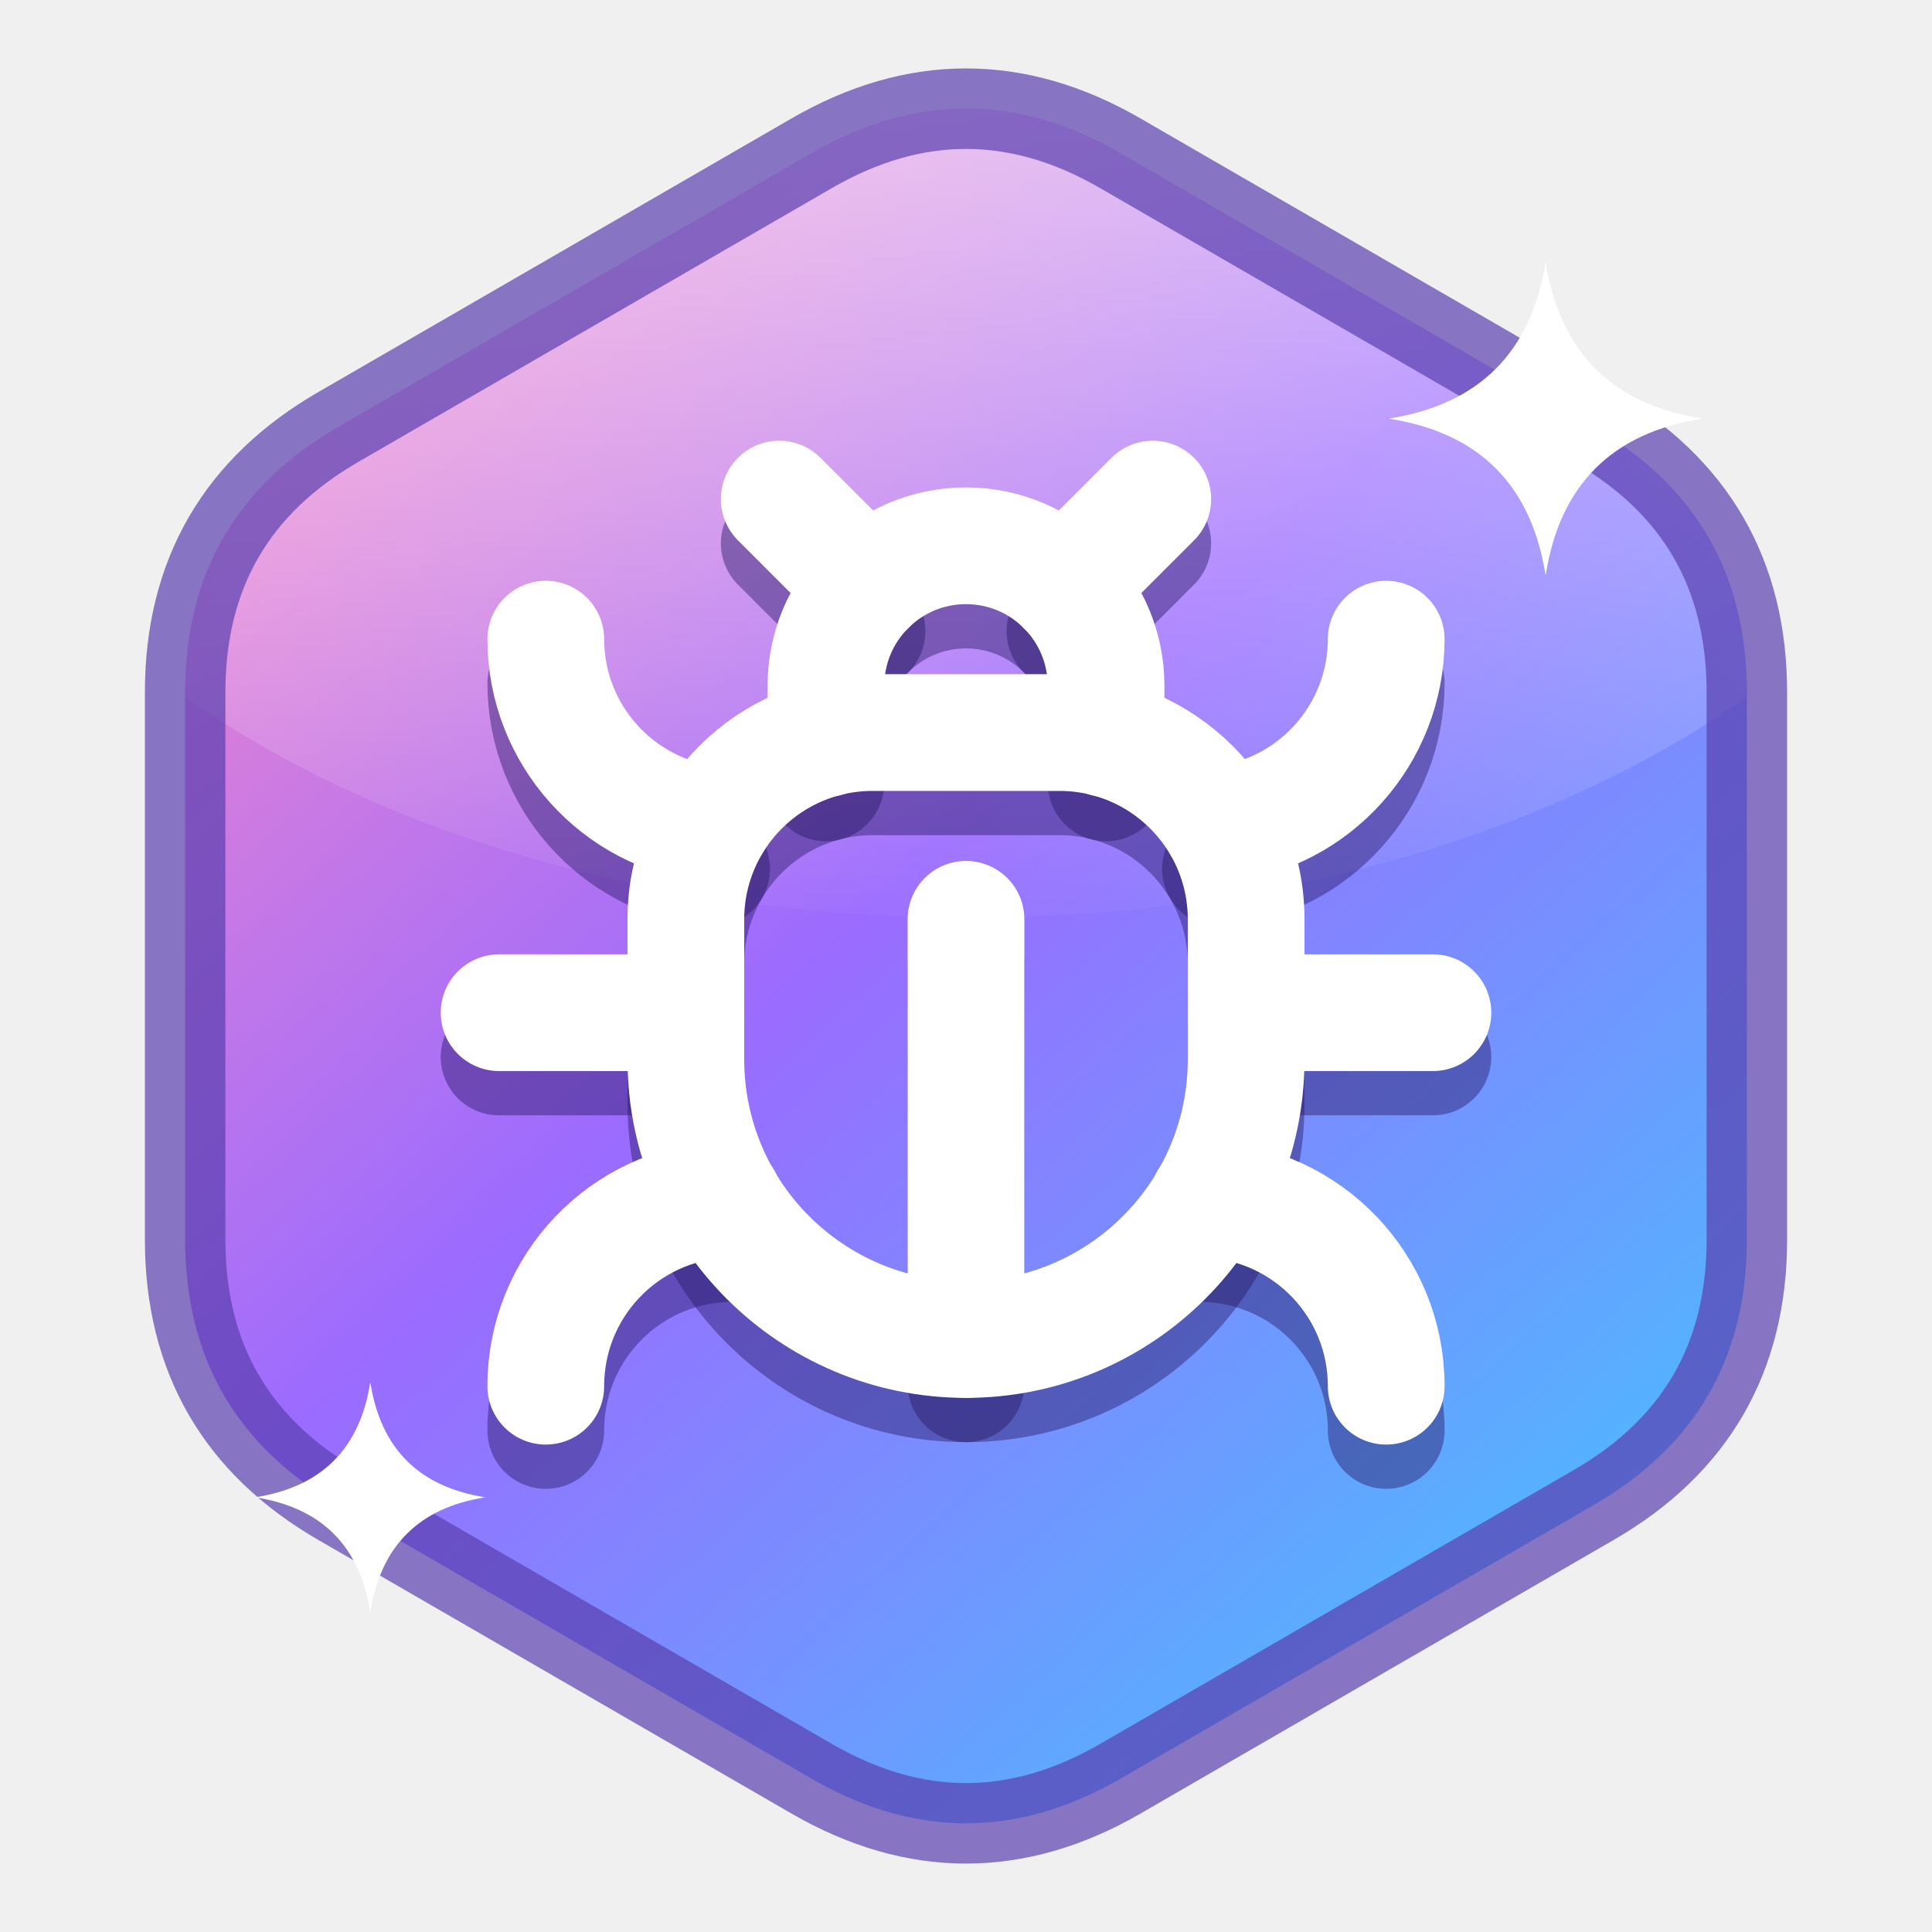
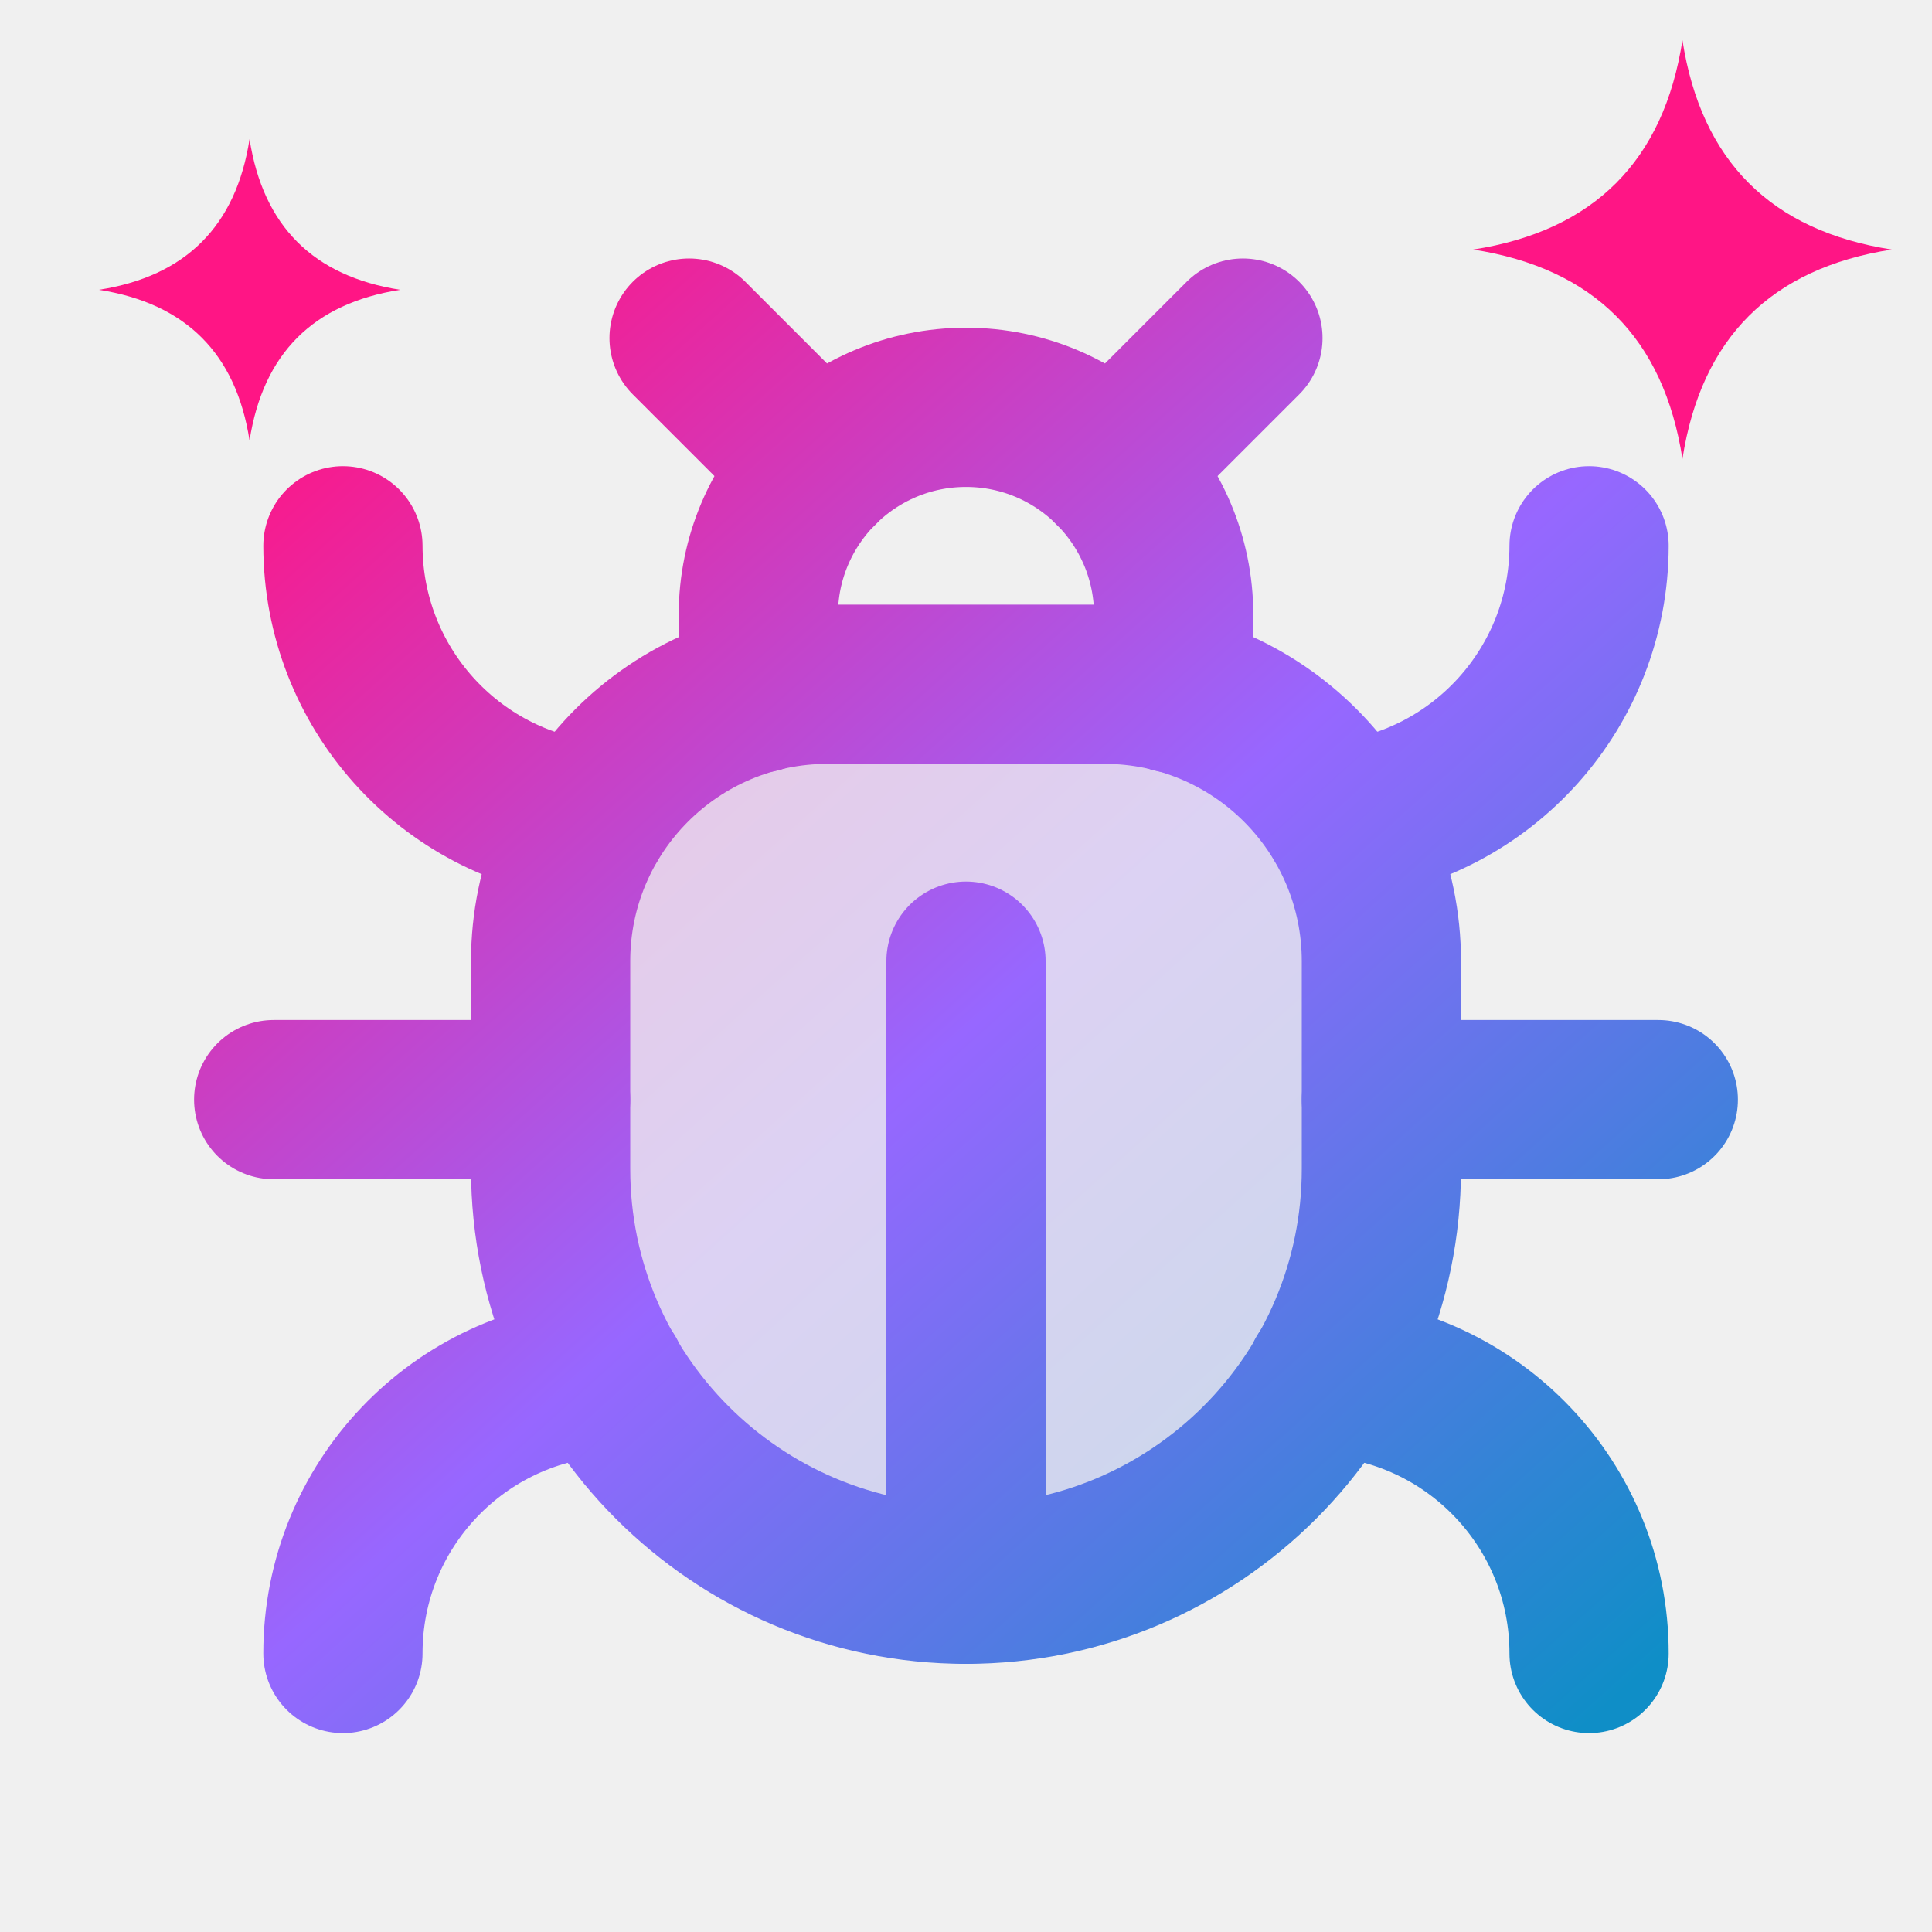
<svg xmlns="http://www.w3.org/2000/svg" viewBox="0 0 24 24" width="24" height="24">
  <defs>
    <linearGradient id="bug5p" x1="3" y1="2" x2="21" y2="22" gradientUnits="userSpaceOnUse">
-       <stop offset="0" stop-color="#ff8ac4" />
-       <stop offset=".45" stop-color="#9b6bff" />
-       <stop offset="1" stop-color="#3fc8ff" />
+       <stop offset="0" stop-color="#ff1585" />
+       <stop offset=".5" stop-color="#9767ff" />
+       <stop offset="1" stop-color="#0f8ec7" />
    </linearGradient>
-     <linearGradient id="bug5g" x1="12" y1="1" x2="12" y2="12" gradientUnits="userSpaceOnUse">
-       <stop offset="0" stop-color="#ffffff" stop-opacity=".55" />
-       <stop offset="1" stop-color="#ffffff" stop-opacity="0" />
-     </linearGradient>
-     <clipPath id="bug5c">
-       <path d="M10.09 1.90Q12.00 0.80 13.91 1.90L19.79 5.30Q21.70 6.40 21.70 8.60L21.70 15.40Q21.70 17.60 19.79 18.70L13.91 22.10Q12.00 23.20 10.09 22.10L4.21 18.70Q2.30 17.60 2.30 15.40L2.30 8.60Q2.30 6.40 4.21 5.30Z" />
-     </clipPath>
  </defs>
-   <path d="M10.09 1.90Q12.00 0.80 13.91 1.90L19.79 5.30Q21.70 6.40 21.70 8.60L21.70 15.40Q21.70 17.60 19.79 18.70L13.91 22.10Q12.00 23.20 10.09 22.10L4.21 18.70Q2.30 17.60 2.30 15.40L2.30 8.60Q2.30 6.40 4.21 5.30Z" fill="url(#bug5p)" />
-   <g clip-path="url(#bug5c)">
-     <ellipse cx="12" cy="3.2" rx="13" ry="8.2" fill="url(#bug5g)" />
+   <g transform="translate(1.68 2.48) scale(0.86)" fill="url(#bug5p)" fill-opacity=".22">
+     <path d="M14 7a4 4 0 0 1 4 4v3a6 6 0 0 1-12 0v-3a4 4 0 0 1 4-4z" />
  </g>
-   <path d="M10.09 1.90Q12.00 0.80 13.91 1.90L19.79 5.30Q21.70 6.40 21.70 8.60L21.70 15.40Q21.70 17.60 19.79 18.70L13.91 22.10Q12.00 23.20 10.09 22.10L4.21 18.70Q2.30 17.60 2.30 15.40L2.30 8.60Q2.30 6.40 4.21 5.30Z" fill="none" stroke="#5a3fb0" stroke-opacity=".7" stroke-width="1" />
-   <g transform="translate(5.04 5.59) scale(0.58)" stroke="#2a1a66" stroke-opacity=".45" stroke-width="2.5" stroke-linecap="round" stroke-linejoin="round" fill="none">
+   <g transform="translate(1.68 2.48) scale(0.86)" stroke="url(#bug5p)" stroke-width="2.3" stroke-linecap="round" stroke-linejoin="round" fill="none">
    <path d="M12 20v-9" />
    <path d="M14 7a4 4 0 0 1 4 4v3a6 6 0 0 1-12 0v-3a4 4 0 0 1 4-4z" />
    <path d="M14.12 3.88 16 2" />
    <path d="M21 21a4 4 0 0 0-3.81-4" />
    <path d="M21 5a4 4 0 0 1-3.55 3.97" />
    <path d="M22 13h-4" />
    <path d="M3 21a4 4 0 0 1 3.81-4" />
    <path d="M3 5a4 4 0 0 0 3.55 3.97" />
    <path d="M6 13H2" />
    <path d="m8 2 1.88 1.88" />
    <path d="M9 7.13V6a3 3 0 1 1 6 0v1.13" />
  </g>
-   <g transform="translate(5.04 5.04) scale(0.58)" stroke="#ffffff" stroke-width="2.5" stroke-linecap="round" stroke-linejoin="round" fill="none">
-     <path d="M12 20v-9" />
-     <path d="M14 7a4 4 0 0 1 4 4v3a6 6 0 0 1-12 0v-3a4 4 0 0 1 4-4z" />
-     <path d="M14.12 3.88 16 2" />
-     <path d="M21 21a4 4 0 0 0-3.81-4" />
-     <path d="M21 5a4 4 0 0 1-3.55 3.97" />
-     <path d="M22 13h-4" />
-     <path d="M3 21a4 4 0 0 1 3.81-4" />
-     <path d="M3 5a4 4 0 0 0 3.55 3.97" />
-     <path d="M6 13H2" />
-     <path d="m8 2 1.88 1.88" />
-     <path d="M9 7.13V6a3 3 0 1 1 6 0v1.13" />
-   </g>
-   <path transform="translate(19.2 5.2) scale(0.75)" d="M0-2.6Q.35-.35 2.6 0Q.35.35 0 2.6Q-.35.35-2.6 0Q-.35-.35 0-2.6Z" fill="#ffffff" />
-   <path transform="translate(4.6 18.6) scale(0.55)" d="M0-2.6Q.35-.35 2.6 0Q.35.35 0 2.6Q-.35.35-2.6 0Q-.35-.35 0-2.6Z" fill="#ffffff" />
+   <path transform="translate(20.9 3.1) scale(1.0)" d="M0-2.6Q.35-.35 2.6 0Q.35.35 0 2.6Q-.35.35-2.6 0Q-.35-.35 0-2.6Z" fill="url(#bug5p)" />
+   <path transform="translate(3.1 3.6) scale(0.72)" d="M0-2.6Q.35-.35 2.6 0Q.35.35 0 2.6Q-.35.35-2.6 0Q-.35-.35 0-2.6Z" fill="url(#bug5p)" />
</svg>
